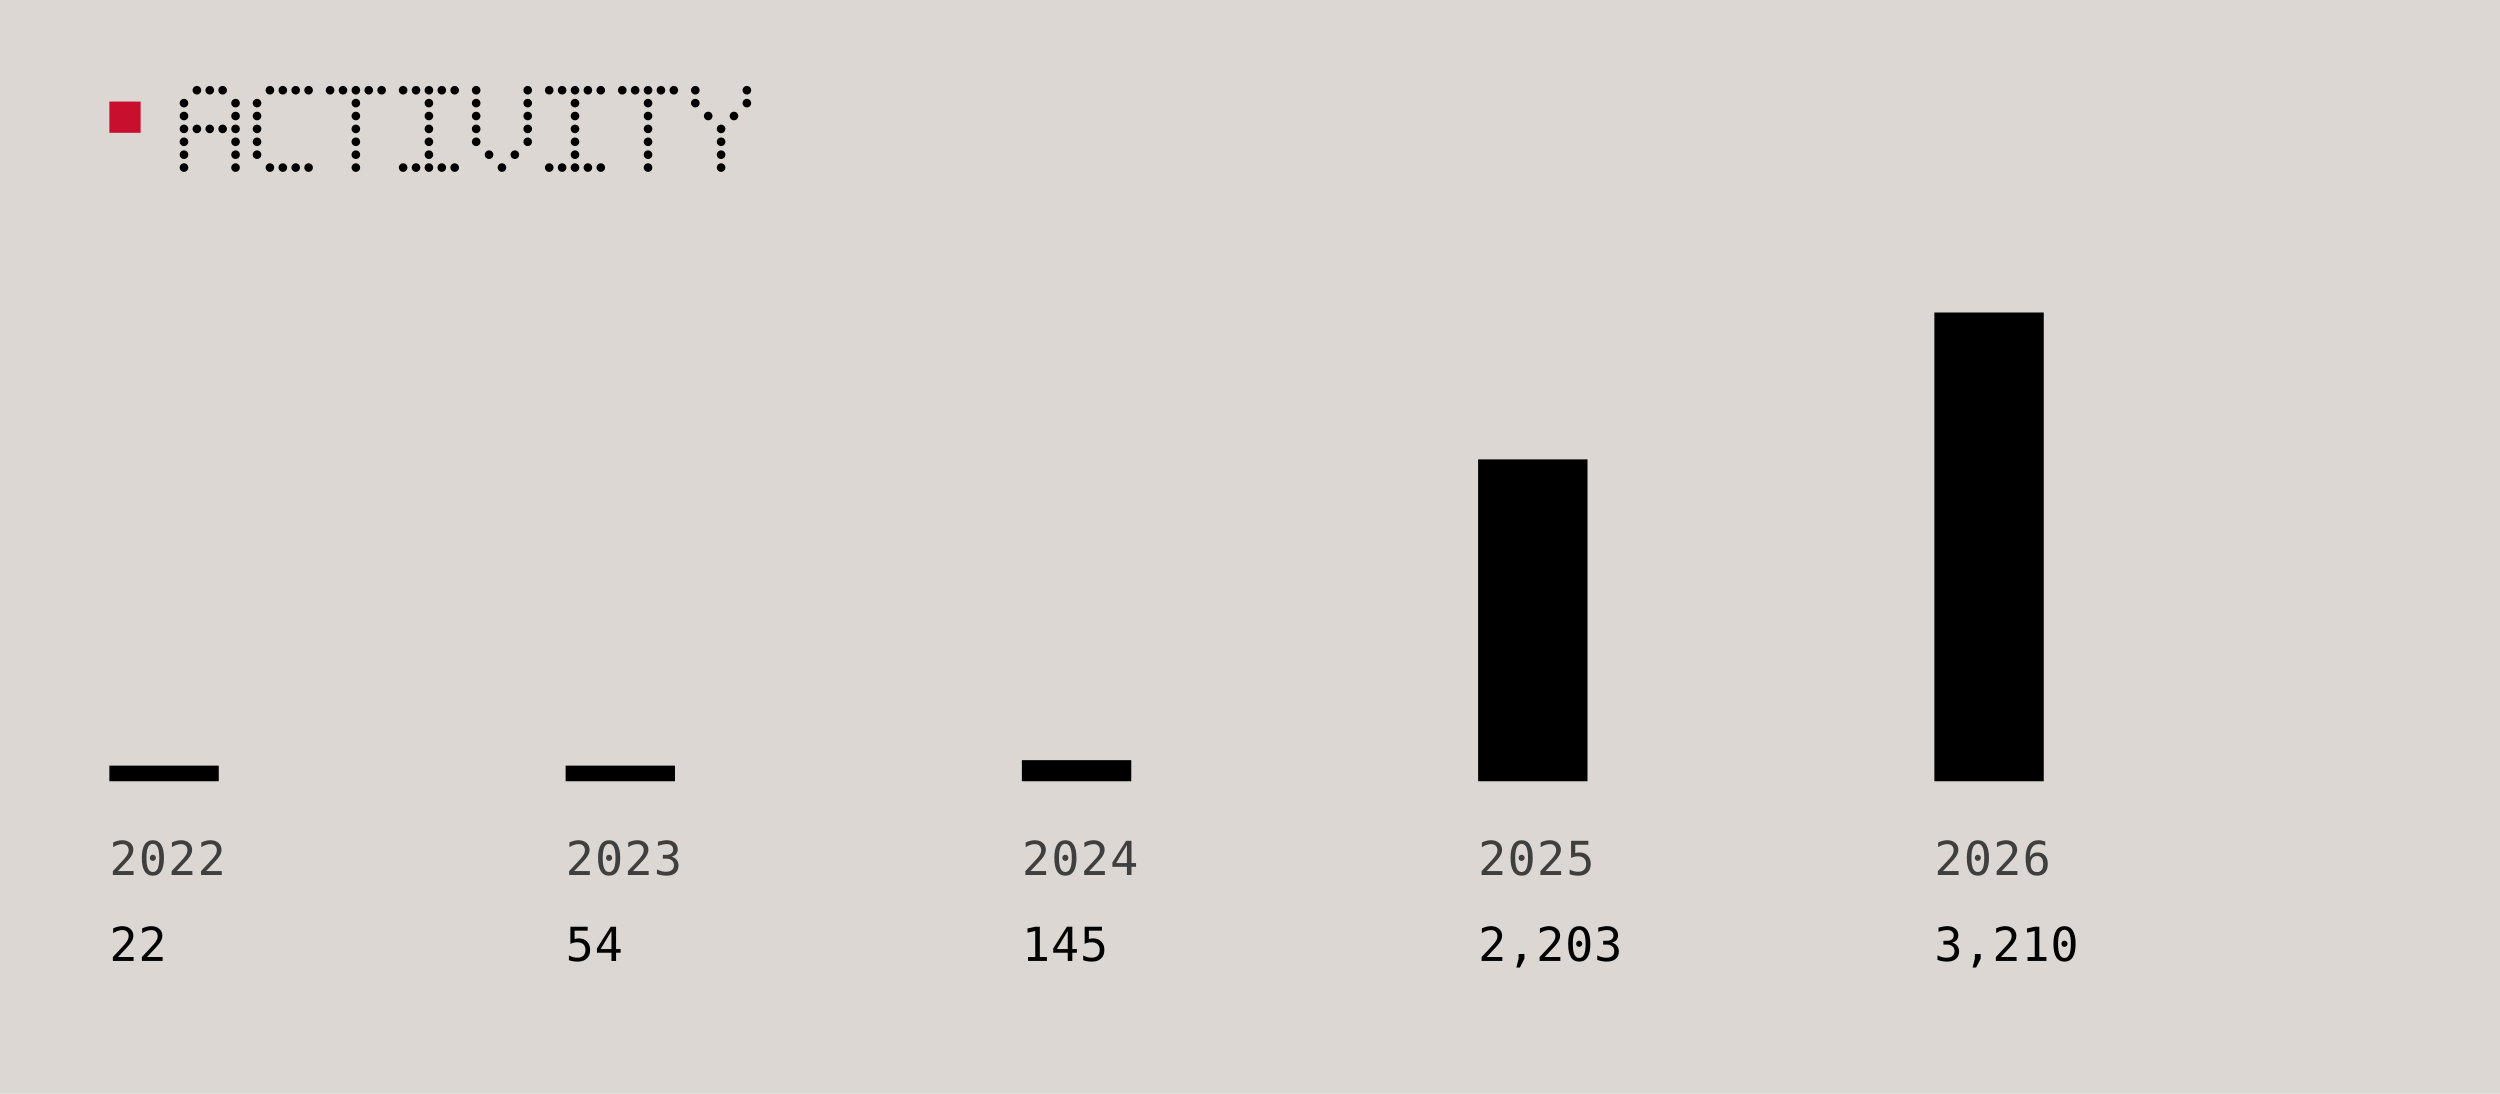
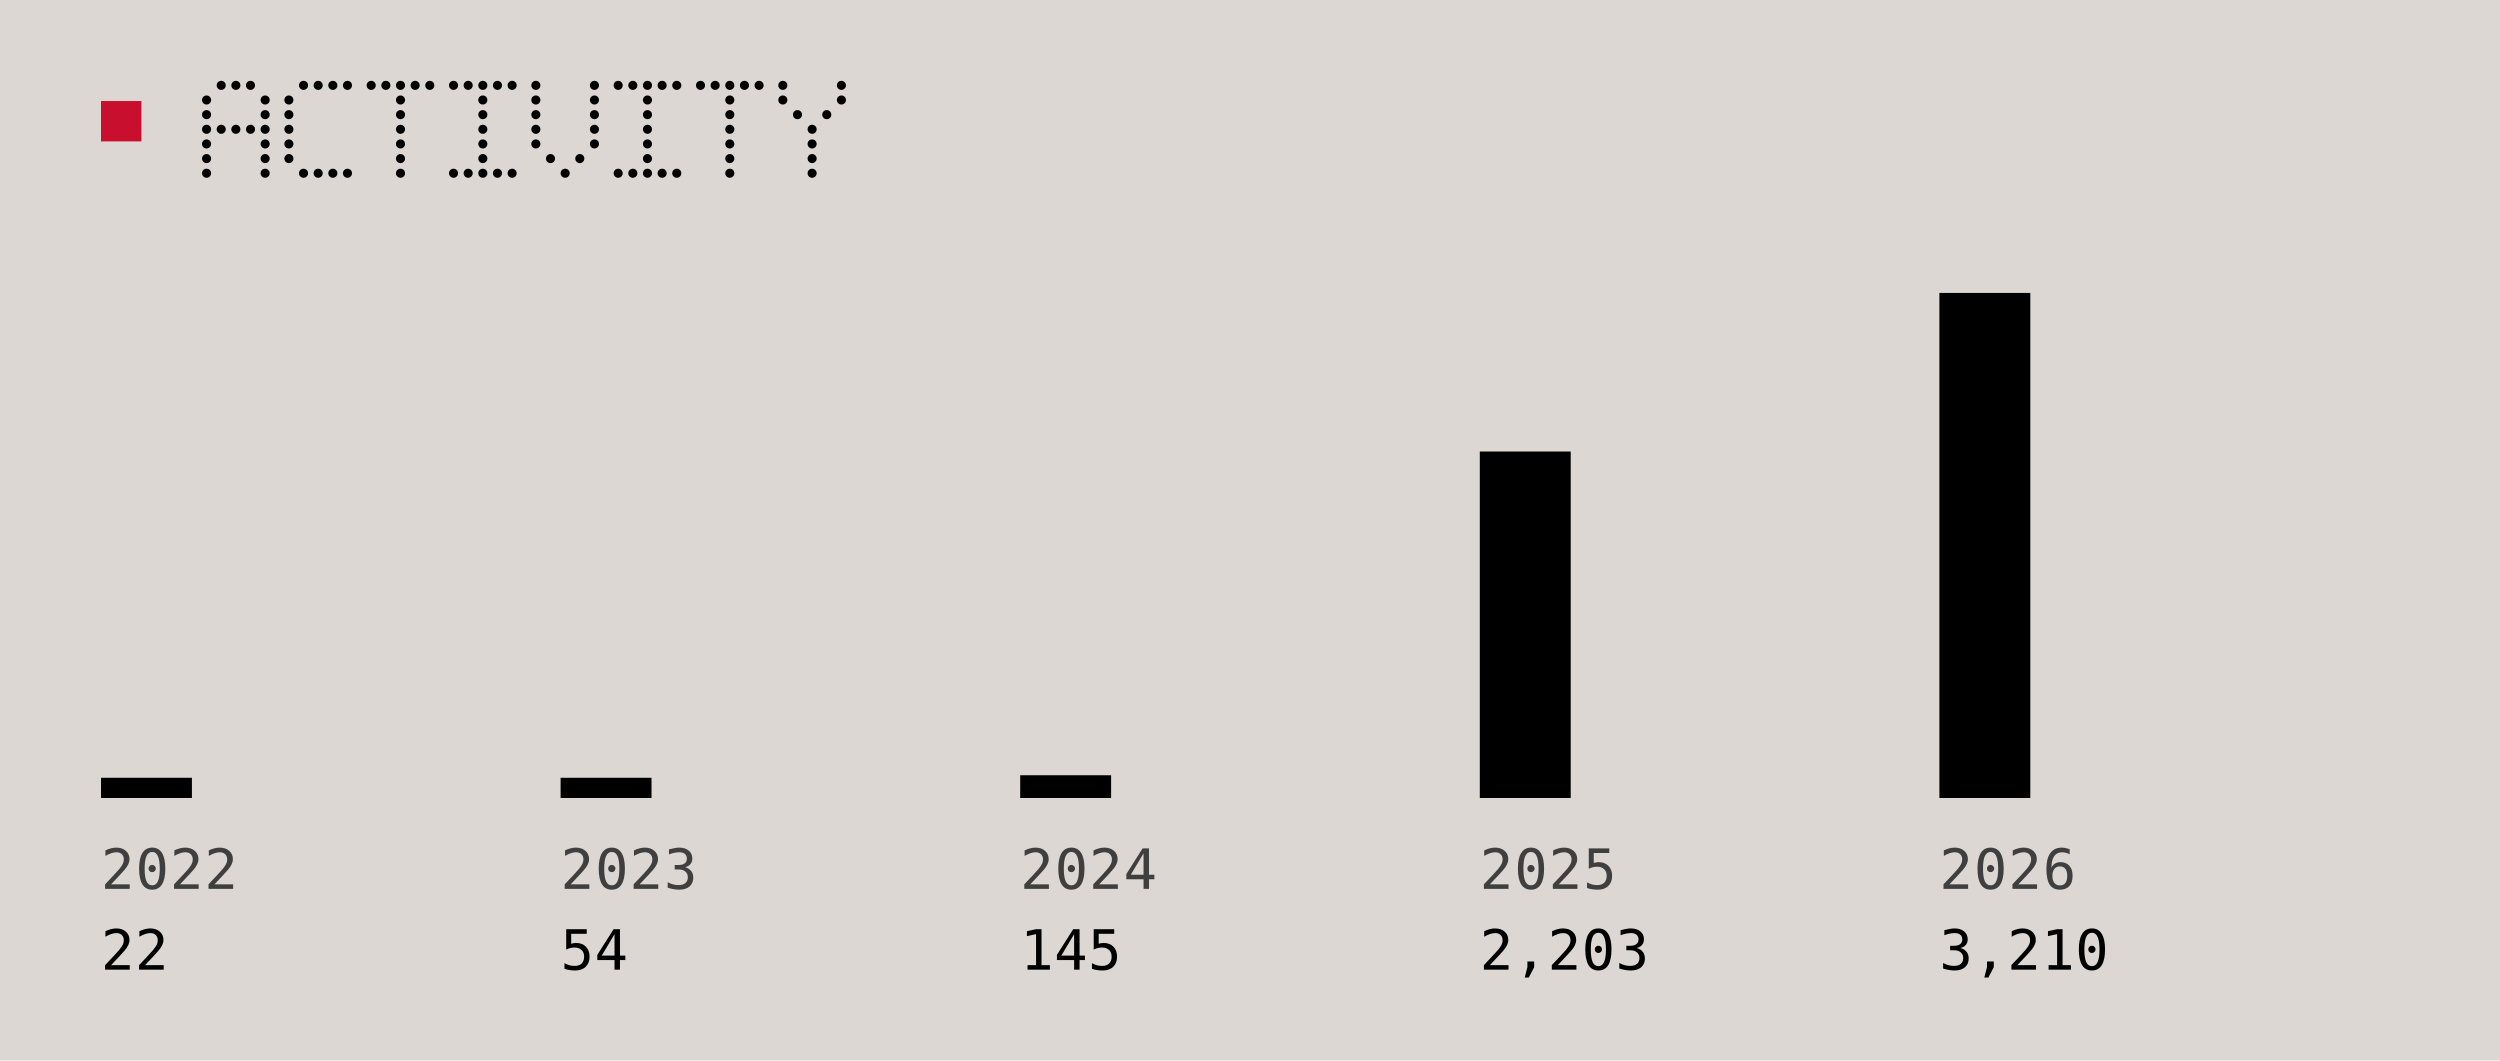
- <svg xmlns="http://www.w3.org/2000/svg" width="640" height="280" viewBox="0 0 640 280" role="img">
-   <rect width="640" height="280" fill="#DCD7D2" />
-   <rect x="28" y="26" width="8" height="8" fill="#C8102E" />
-   <circle cx="50.4" cy="23.1" r="1.10" fill="#000000" />
-   <circle cx="53.7" cy="23.1" r="1.10" fill="#000000" />
-   <circle cx="57.0" cy="23.1" r="1.10" fill="#000000" />
-   <circle cx="47.1" cy="26.4" r="1.10" fill="#000000" />
-   <circle cx="60.3" cy="26.4" r="1.10" fill="#000000" />
-   <circle cx="47.1" cy="29.7" r="1.10" fill="#000000" />
-   <circle cx="60.3" cy="29.7" r="1.10" fill="#000000" />
-   <circle cx="47.1" cy="33.0" r="1.10" fill="#000000" />
-   <circle cx="50.4" cy="33.0" r="1.10" fill="#000000" />
-   <circle cx="53.7" cy="33.0" r="1.10" fill="#000000" />
-   <circle cx="57.0" cy="33.0" r="1.10" fill="#000000" />
-   <circle cx="60.3" cy="33.0" r="1.10" fill="#000000" />
-   <circle cx="47.1" cy="36.3" r="1.10" fill="#000000" />
-   <circle cx="60.3" cy="36.3" r="1.10" fill="#000000" />
-   <circle cx="47.1" cy="39.6" r="1.10" fill="#000000" />
-   <circle cx="60.3" cy="39.6" r="1.10" fill="#000000" />
-   <circle cx="47.1" cy="42.9" r="1.10" fill="#000000" />
-   <circle cx="60.3" cy="42.9" r="1.10" fill="#000000" />
-   <circle cx="69.1" cy="23.1" r="1.10" fill="#000000" />
-   <circle cx="72.4" cy="23.1" r="1.10" fill="#000000" />
-   <circle cx="75.7" cy="23.1" r="1.10" fill="#000000" />
-   <circle cx="79.0" cy="23.1" r="1.10" fill="#000000" />
-   <circle cx="65.8" cy="26.4" r="1.10" fill="#000000" />
-   <circle cx="65.8" cy="29.7" r="1.10" fill="#000000" />
-   <circle cx="65.8" cy="33.0" r="1.10" fill="#000000" />
-   <circle cx="65.8" cy="36.3" r="1.10" fill="#000000" />
-   <circle cx="65.8" cy="39.6" r="1.10" fill="#000000" />
-   <circle cx="69.1" cy="42.9" r="1.10" fill="#000000" />
-   <circle cx="72.4" cy="42.9" r="1.10" fill="#000000" />
-   <circle cx="75.7" cy="42.9" r="1.10" fill="#000000" />
-   <circle cx="79.0" cy="42.9" r="1.10" fill="#000000" />
-   <circle cx="84.5" cy="23.1" r="1.10" fill="#000000" />
-   <circle cx="87.8" cy="23.1" r="1.10" fill="#000000" />
-   <circle cx="91.1" cy="23.1" r="1.10" fill="#000000" />
-   <circle cx="94.4" cy="23.1" r="1.10" fill="#000000" />
-   <circle cx="97.7" cy="23.1" r="1.10" fill="#000000" />
-   <circle cx="91.1" cy="26.4" r="1.10" fill="#000000" />
-   <circle cx="91.1" cy="29.7" r="1.10" fill="#000000" />
-   <circle cx="91.1" cy="33.0" r="1.10" fill="#000000" />
-   <circle cx="91.1" cy="36.3" r="1.10" fill="#000000" />
-   <circle cx="91.1" cy="39.6" r="1.10" fill="#000000" />
-   <circle cx="91.1" cy="42.9" r="1.10" fill="#000000" />
-   <circle cx="103.2" cy="23.1" r="1.10" fill="#000000" />
-   <circle cx="106.5" cy="23.1" r="1.10" fill="#000000" />
-   <circle cx="109.8" cy="23.1" r="1.10" fill="#000000" />
-   <circle cx="113.1" cy="23.1" r="1.10" fill="#000000" />
-   <circle cx="116.4" cy="23.1" r="1.10" fill="#000000" />
-   <circle cx="109.8" cy="26.4" r="1.10" fill="#000000" />
-   <circle cx="109.8" cy="29.7" r="1.10" fill="#000000" />
-   <circle cx="109.8" cy="33.0" r="1.10" fill="#000000" />
-   <circle cx="109.8" cy="36.3" r="1.10" fill="#000000" />
-   <circle cx="109.8" cy="39.6" r="1.10" fill="#000000" />
-   <circle cx="103.2" cy="42.9" r="1.10" fill="#000000" />
-   <circle cx="106.5" cy="42.9" r="1.10" fill="#000000" />
-   <circle cx="109.8" cy="42.9" r="1.10" fill="#000000" />
-   <circle cx="113.1" cy="42.9" r="1.10" fill="#000000" />
-   <circle cx="116.4" cy="42.9" r="1.10" fill="#000000" />
-   <circle cx="121.9" cy="23.1" r="1.10" fill="#000000" />
-   <circle cx="135.1" cy="23.1" r="1.10" fill="#000000" />
-   <circle cx="121.9" cy="26.4" r="1.10" fill="#000000" />
-   <circle cx="135.1" cy="26.4" r="1.10" fill="#000000" />
-   <circle cx="121.9" cy="29.7" r="1.10" fill="#000000" />
-   <circle cx="135.1" cy="29.7" r="1.10" fill="#000000" />
-   <circle cx="121.9" cy="33.0" r="1.10" fill="#000000" />
-   <circle cx="135.1" cy="33.0" r="1.10" fill="#000000" />
-   <circle cx="121.9" cy="36.3" r="1.10" fill="#000000" />
-   <circle cx="135.1" cy="36.3" r="1.10" fill="#000000" />
-   <circle cx="125.2" cy="39.6" r="1.10" fill="#000000" />
-   <circle cx="131.8" cy="39.6" r="1.10" fill="#000000" />
-   <circle cx="128.5" cy="42.9" r="1.10" fill="#000000" />
-   <circle cx="140.6" cy="23.1" r="1.10" fill="#000000" />
-   <circle cx="143.9" cy="23.1" r="1.10" fill="#000000" />
-   <circle cx="147.2" cy="23.1" r="1.10" fill="#000000" />
-   <circle cx="150.5" cy="23.1" r="1.10" fill="#000000" />
-   <circle cx="153.8" cy="23.1" r="1.10" fill="#000000" />
-   <circle cx="147.2" cy="26.4" r="1.10" fill="#000000" />
-   <circle cx="147.2" cy="29.7" r="1.10" fill="#000000" />
-   <circle cx="147.2" cy="33.0" r="1.10" fill="#000000" />
-   <circle cx="147.2" cy="36.3" r="1.10" fill="#000000" />
-   <circle cx="147.2" cy="39.6" r="1.10" fill="#000000" />
-   <circle cx="140.6" cy="42.9" r="1.10" fill="#000000" />
-   <circle cx="143.9" cy="42.9" r="1.10" fill="#000000" />
-   <circle cx="147.2" cy="42.9" r="1.10" fill="#000000" />
-   <circle cx="150.5" cy="42.9" r="1.10" fill="#000000" />
-   <circle cx="153.8" cy="42.9" r="1.10" fill="#000000" />
-   <circle cx="159.3" cy="23.1" r="1.10" fill="#000000" />
-   <circle cx="162.6" cy="23.1" r="1.10" fill="#000000" />
-   <circle cx="165.9" cy="23.1" r="1.10" fill="#000000" />
-   <circle cx="169.2" cy="23.1" r="1.10" fill="#000000" />
-   <circle cx="172.5" cy="23.1" r="1.10" fill="#000000" />
-   <circle cx="165.9" cy="26.4" r="1.10" fill="#000000" />
-   <circle cx="165.9" cy="29.7" r="1.10" fill="#000000" />
-   <circle cx="165.9" cy="33.0" r="1.10" fill="#000000" />
-   <circle cx="165.9" cy="36.3" r="1.10" fill="#000000" />
-   <circle cx="165.9" cy="39.6" r="1.10" fill="#000000" />
-   <circle cx="165.9" cy="42.9" r="1.10" fill="#000000" />
-   <circle cx="178.0" cy="23.1" r="1.10" fill="#000000" />
-   <circle cx="191.2" cy="23.1" r="1.10" fill="#000000" />
-   <circle cx="178.0" cy="26.4" r="1.10" fill="#000000" />
-   <circle cx="191.2" cy="26.4" r="1.10" fill="#000000" />
-   <circle cx="181.3" cy="29.7" r="1.10" fill="#000000" />
-   <circle cx="187.9" cy="29.7" r="1.10" fill="#000000" />
-   <circle cx="184.6" cy="33.0" r="1.10" fill="#000000" />
-   <circle cx="184.6" cy="36.3" r="1.10" fill="#000000" />
-   <circle cx="184.6" cy="39.6" r="1.10" fill="#000000" />
-   <circle cx="184.6" cy="42.9" r="1.10" fill="#000000" />
-   <rect x="28.0" y="196.0" width="28" height="4.0" fill="#000000" />
-   <text x="28.0" y="224" fill="#3F3F3F" font-family="ui-monospace, Geist Mono, monospace" font-size="12" letter-spacing="0.3" dominant-baseline="auto">2022</text>
-   <text x="28.0" y="246" fill="#000000" font-family="ui-monospace, Geist Mono, monospace" font-size="12" letter-spacing="0.2" dominant-baseline="auto">22</text>
-   <rect x="144.8" y="196.0" width="28" height="4.0" fill="#000000" />
-   <text x="144.8" y="224" fill="#3F3F3F" font-family="ui-monospace, Geist Mono, monospace" font-size="12" letter-spacing="0.3" dominant-baseline="auto">2023</text>
-   <text x="144.8" y="246" fill="#000000" font-family="ui-monospace, Geist Mono, monospace" font-size="12" letter-spacing="0.2" dominant-baseline="auto">54</text>
-   <rect x="261.6" y="194.6" width="28" height="5.4" fill="#000000" />
-   <text x="261.6" y="224" fill="#3F3F3F" font-family="ui-monospace, Geist Mono, monospace" font-size="12" letter-spacing="0.3" dominant-baseline="auto">2024</text>
-   <text x="261.6" y="246" fill="#000000" font-family="ui-monospace, Geist Mono, monospace" font-size="12" letter-spacing="0.2" dominant-baseline="auto">145</text>
-   <rect x="378.4" y="117.6" width="28" height="82.4" fill="#000000" />
-   <text x="378.4" y="224" fill="#3F3F3F" font-family="ui-monospace, Geist Mono, monospace" font-size="12" letter-spacing="0.3" dominant-baseline="auto">2025</text>
-   <text x="378.4" y="246" fill="#000000" font-family="ui-monospace, Geist Mono, monospace" font-size="12" letter-spacing="0.2" dominant-baseline="auto">2,203</text>
-   <rect x="495.2" y="80.0" width="28" height="120.0" fill="#000000" />
-   <text x="495.2" y="224" fill="#3F3F3F" font-family="ui-monospace, Geist Mono, monospace" font-size="12" letter-spacing="0.3" dominant-baseline="auto">2026</text>
-   <text x="495.2" y="246" fill="#000000" font-family="ui-monospace, Geist Mono, monospace" font-size="12" letter-spacing="0.2" dominant-baseline="auto">3,210</text>
+ <svg xmlns="http://www.w3.org/2000/svg" width="495" height="210" viewBox="0 0 495 210" role="img">
+   <rect width="495" height="210" fill="#DCD7D2" />
+   <rect x="20" y="20" width="8" height="8" fill="#C8102E" />
+   <circle cx="43.8" cy="16.9" r="0.90" fill="#000000" />
+   <circle cx="46.7" cy="16.9" r="0.90" fill="#000000" />
+   <circle cx="49.6" cy="16.9" r="0.90" fill="#000000" />
+   <circle cx="40.9" cy="19.8" r="0.90" fill="#000000" />
+   <circle cx="52.5" cy="19.8" r="0.90" fill="#000000" />
+   <circle cx="40.9" cy="22.7" r="0.90" fill="#000000" />
+   <circle cx="52.5" cy="22.7" r="0.90" fill="#000000" />
+   <circle cx="40.9" cy="25.6" r="0.90" fill="#000000" />
+   <circle cx="43.8" cy="25.6" r="0.90" fill="#000000" />
+   <circle cx="46.7" cy="25.6" r="0.90" fill="#000000" />
+   <circle cx="49.6" cy="25.6" r="0.90" fill="#000000" />
+   <circle cx="52.5" cy="25.6" r="0.90" fill="#000000" />
+   <circle cx="40.9" cy="28.5" r="0.90" fill="#000000" />
+   <circle cx="52.5" cy="28.5" r="0.90" fill="#000000" />
+   <circle cx="40.9" cy="31.4" r="0.90" fill="#000000" />
+   <circle cx="52.5" cy="31.4" r="0.90" fill="#000000" />
+   <circle cx="40.9" cy="34.3" r="0.90" fill="#000000" />
+   <circle cx="52.5" cy="34.3" r="0.90" fill="#000000" />
+   <circle cx="60.1" cy="16.9" r="0.90" fill="#000000" />
+   <circle cx="63.0" cy="16.9" r="0.90" fill="#000000" />
+   <circle cx="65.9" cy="16.9" r="0.90" fill="#000000" />
+   <circle cx="68.8" cy="16.9" r="0.90" fill="#000000" />
+   <circle cx="57.2" cy="19.8" r="0.90" fill="#000000" />
+   <circle cx="57.2" cy="22.7" r="0.90" fill="#000000" />
+   <circle cx="57.2" cy="25.6" r="0.90" fill="#000000" />
+   <circle cx="57.2" cy="28.5" r="0.90" fill="#000000" />
+   <circle cx="57.2" cy="31.4" r="0.90" fill="#000000" />
+   <circle cx="60.1" cy="34.3" r="0.90" fill="#000000" />
+   <circle cx="63.0" cy="34.3" r="0.90" fill="#000000" />
+   <circle cx="65.9" cy="34.3" r="0.90" fill="#000000" />
+   <circle cx="68.8" cy="34.3" r="0.90" fill="#000000" />
+   <circle cx="73.5" cy="16.9" r="0.90" fill="#000000" />
+   <circle cx="76.4" cy="16.9" r="0.90" fill="#000000" />
+   <circle cx="79.3" cy="16.9" r="0.90" fill="#000000" />
+   <circle cx="82.2" cy="16.9" r="0.90" fill="#000000" />
+   <circle cx="85.1" cy="16.9" r="0.90" fill="#000000" />
+   <circle cx="79.3" cy="19.8" r="0.90" fill="#000000" />
+   <circle cx="79.3" cy="22.7" r="0.90" fill="#000000" />
+   <circle cx="79.3" cy="25.6" r="0.90" fill="#000000" />
+   <circle cx="79.3" cy="28.5" r="0.90" fill="#000000" />
+   <circle cx="79.3" cy="31.4" r="0.90" fill="#000000" />
+   <circle cx="79.3" cy="34.3" r="0.90" fill="#000000" />
+   <circle cx="89.8" cy="16.9" r="0.90" fill="#000000" />
+   <circle cx="92.7" cy="16.9" r="0.90" fill="#000000" />
+   <circle cx="95.6" cy="16.9" r="0.90" fill="#000000" />
+   <circle cx="98.5" cy="16.9" r="0.90" fill="#000000" />
+   <circle cx="101.4" cy="16.9" r="0.90" fill="#000000" />
+   <circle cx="95.6" cy="19.8" r="0.90" fill="#000000" />
+   <circle cx="95.6" cy="22.7" r="0.90" fill="#000000" />
+   <circle cx="95.6" cy="25.6" r="0.90" fill="#000000" />
+   <circle cx="95.6" cy="28.5" r="0.90" fill="#000000" />
+   <circle cx="95.6" cy="31.4" r="0.90" fill="#000000" />
+   <circle cx="89.8" cy="34.3" r="0.90" fill="#000000" />
+   <circle cx="92.7" cy="34.3" r="0.90" fill="#000000" />
+   <circle cx="95.6" cy="34.3" r="0.90" fill="#000000" />
+   <circle cx="98.5" cy="34.3" r="0.90" fill="#000000" />
+   <circle cx="101.4" cy="34.3" r="0.90" fill="#000000" />
+   <circle cx="106.1" cy="16.9" r="0.90" fill="#000000" />
+   <circle cx="117.7" cy="16.9" r="0.90" fill="#000000" />
+   <circle cx="106.1" cy="19.8" r="0.90" fill="#000000" />
+   <circle cx="117.7" cy="19.8" r="0.90" fill="#000000" />
+   <circle cx="106.1" cy="22.7" r="0.90" fill="#000000" />
+   <circle cx="117.7" cy="22.7" r="0.90" fill="#000000" />
+   <circle cx="106.1" cy="25.6" r="0.90" fill="#000000" />
+   <circle cx="117.7" cy="25.6" r="0.90" fill="#000000" />
+   <circle cx="106.1" cy="28.5" r="0.90" fill="#000000" />
+   <circle cx="117.7" cy="28.5" r="0.90" fill="#000000" />
+   <circle cx="109.0" cy="31.4" r="0.90" fill="#000000" />
+   <circle cx="114.8" cy="31.4" r="0.90" fill="#000000" />
+   <circle cx="111.9" cy="34.3" r="0.90" fill="#000000" />
+   <circle cx="122.4" cy="16.9" r="0.90" fill="#000000" />
+   <circle cx="125.3" cy="16.9" r="0.90" fill="#000000" />
+   <circle cx="128.2" cy="16.9" r="0.90" fill="#000000" />
+   <circle cx="131.1" cy="16.9" r="0.90" fill="#000000" />
+   <circle cx="134.0" cy="16.9" r="0.90" fill="#000000" />
+   <circle cx="128.2" cy="19.8" r="0.90" fill="#000000" />
+   <circle cx="128.2" cy="22.7" r="0.90" fill="#000000" />
+   <circle cx="128.2" cy="25.6" r="0.90" fill="#000000" />
+   <circle cx="128.2" cy="28.5" r="0.90" fill="#000000" />
+   <circle cx="128.2" cy="31.4" r="0.90" fill="#000000" />
+   <circle cx="122.4" cy="34.3" r="0.90" fill="#000000" />
+   <circle cx="125.3" cy="34.3" r="0.90" fill="#000000" />
+   <circle cx="128.2" cy="34.3" r="0.90" fill="#000000" />
+   <circle cx="131.1" cy="34.3" r="0.90" fill="#000000" />
+   <circle cx="134.0" cy="34.3" r="0.90" fill="#000000" />
+   <circle cx="138.7" cy="16.9" r="0.90" fill="#000000" />
+   <circle cx="141.6" cy="16.9" r="0.90" fill="#000000" />
+   <circle cx="144.5" cy="16.9" r="0.90" fill="#000000" />
+   <circle cx="147.4" cy="16.9" r="0.90" fill="#000000" />
+   <circle cx="150.3" cy="16.9" r="0.90" fill="#000000" />
+   <circle cx="144.5" cy="19.8" r="0.90" fill="#000000" />
+   <circle cx="144.5" cy="22.7" r="0.90" fill="#000000" />
+   <circle cx="144.5" cy="25.6" r="0.90" fill="#000000" />
+   <circle cx="144.5" cy="28.5" r="0.90" fill="#000000" />
+   <circle cx="144.5" cy="31.4" r="0.90" fill="#000000" />
+   <circle cx="144.5" cy="34.3" r="0.90" fill="#000000" />
+   <circle cx="155.0" cy="16.9" r="0.90" fill="#000000" />
+   <circle cx="166.6" cy="16.9" r="0.90" fill="#000000" />
+   <circle cx="155.0" cy="19.8" r="0.90" fill="#000000" />
+   <circle cx="166.6" cy="19.8" r="0.90" fill="#000000" />
+   <circle cx="157.9" cy="22.7" r="0.90" fill="#000000" />
+   <circle cx="163.7" cy="22.7" r="0.90" fill="#000000" />
+   <circle cx="160.8" cy="25.6" r="0.90" fill="#000000" />
+   <circle cx="160.8" cy="28.5" r="0.90" fill="#000000" />
+   <circle cx="160.8" cy="31.4" r="0.90" fill="#000000" />
+   <circle cx="160.8" cy="34.3" r="0.90" fill="#000000" />
+   <rect x="20.0" y="154.0" width="18" height="4.0" fill="#000000" />
+   <text x="20.0" y="176" fill="#3F3F3F" font-family="ui-monospace, Geist Mono, monospace" font-size="11" letter-spacing="0.2" dominant-baseline="auto">2022</text>
+   <text x="20.0" y="192" fill="#000000" font-family="ui-monospace, Geist Mono, monospace" font-size="11" letter-spacing="0.1" dominant-baseline="auto">22</text>
+   <rect x="111.0" y="154.0" width="18" height="4.0" fill="#000000" />
+   <text x="111.0" y="176" fill="#3F3F3F" font-family="ui-monospace, Geist Mono, monospace" font-size="11" letter-spacing="0.2" dominant-baseline="auto">2023</text>
+   <text x="111.0" y="192" fill="#000000" font-family="ui-monospace, Geist Mono, monospace" font-size="11" letter-spacing="0.1" dominant-baseline="auto">54</text>
+   <rect x="202.0" y="153.5" width="18" height="4.5" fill="#000000" />
+   <text x="202.0" y="176" fill="#3F3F3F" font-family="ui-monospace, Geist Mono, monospace" font-size="11" letter-spacing="0.2" dominant-baseline="auto">2024</text>
+   <text x="202.0" y="192" fill="#000000" font-family="ui-monospace, Geist Mono, monospace" font-size="11" letter-spacing="0.1" dominant-baseline="auto">145</text>
+   <rect x="293.0" y="89.4" width="18" height="68.6" fill="#000000" />
+   <text x="293.0" y="176" fill="#3F3F3F" font-family="ui-monospace, Geist Mono, monospace" font-size="11" letter-spacing="0.2" dominant-baseline="auto">2025</text>
+   <text x="293.0" y="192" fill="#000000" font-family="ui-monospace, Geist Mono, monospace" font-size="11" letter-spacing="0.1" dominant-baseline="auto">2,203</text>
+   <rect x="384.0" y="58.0" width="18" height="100.0" fill="#000000" />
+   <text x="384.0" y="176" fill="#3F3F3F" font-family="ui-monospace, Geist Mono, monospace" font-size="11" letter-spacing="0.2" dominant-baseline="auto">2026</text>
+   <text x="384.0" y="192" fill="#000000" font-family="ui-monospace, Geist Mono, monospace" font-size="11" letter-spacing="0.1" dominant-baseline="auto">3,210</text>
</svg>
